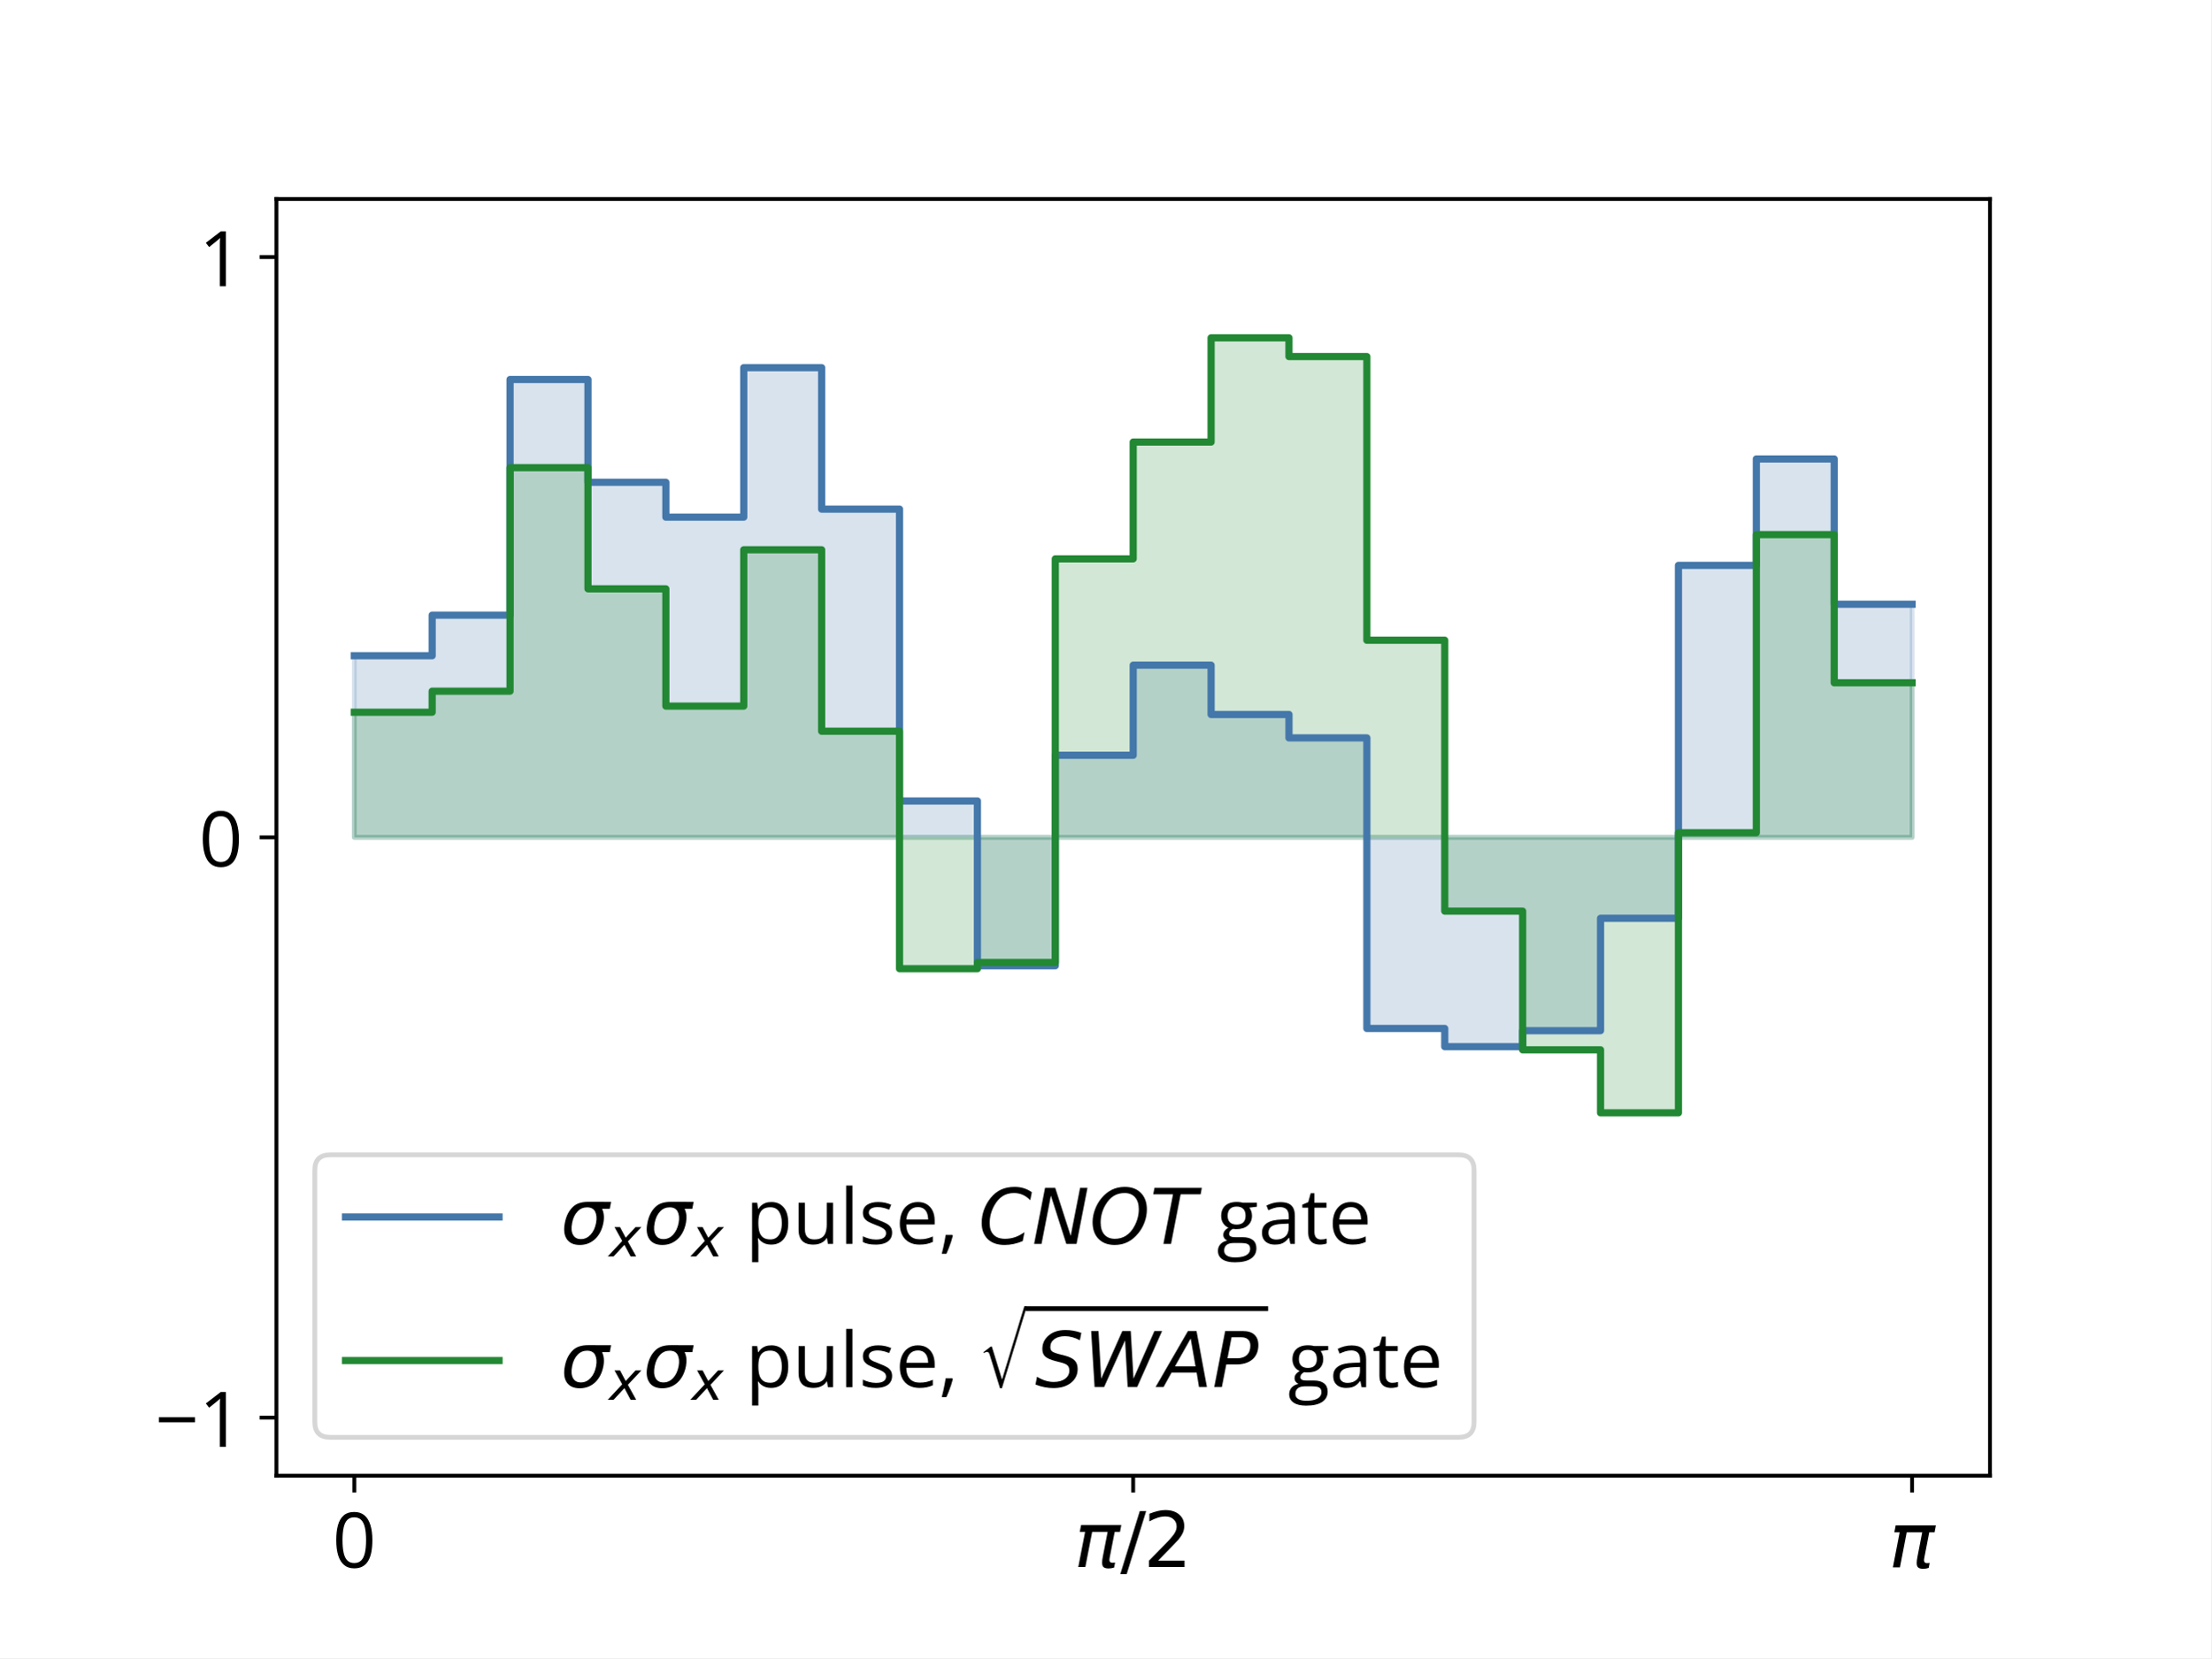
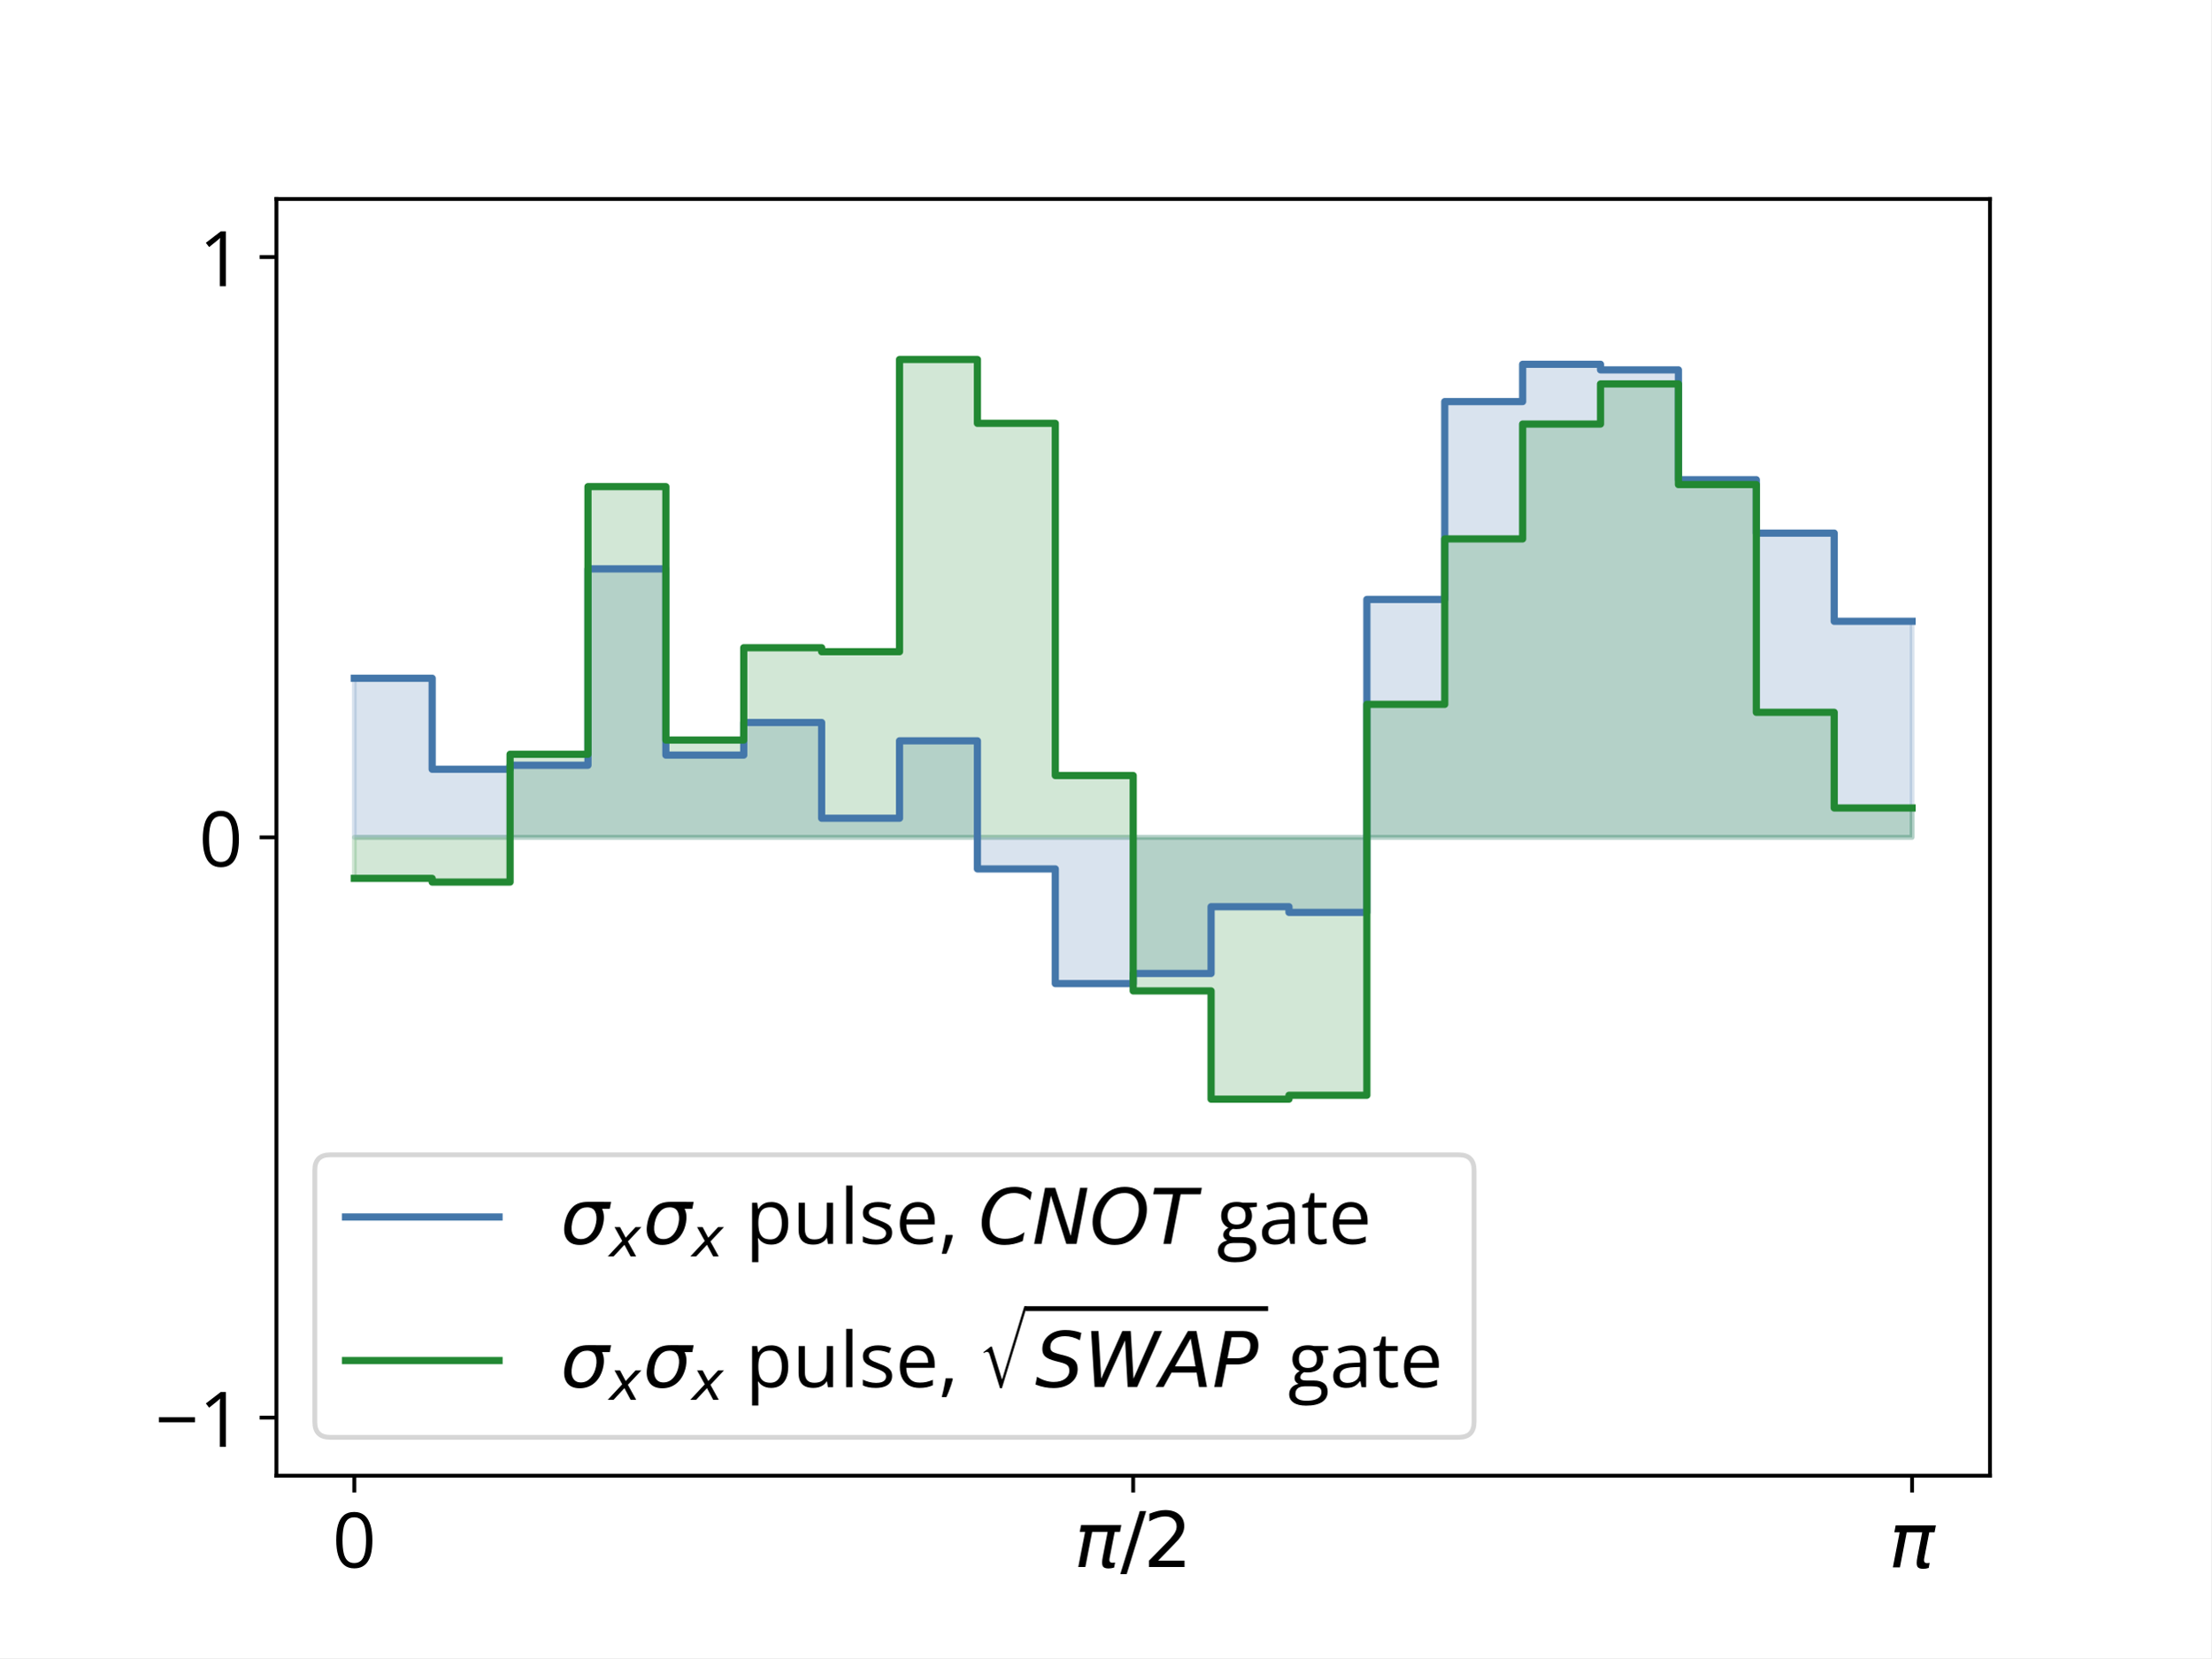
<svg xmlns="http://www.w3.org/2000/svg" xmlns:xlink="http://www.w3.org/1999/xlink" width="460.8pt" height="345.6pt" viewBox="0 0 460.8 345.6" version="1.1">
  <defs>
    <style type="text/css">*{stroke-linejoin: round; stroke-linecap: butt}</style>
  </defs>
  <g id="figure_1">
    <g id="patch_1">
      <path d="M 0 345.6  L 460.8 345.6  L 460.8 0  L 0 0  z " style="fill: #ffffff" />
    </g>
    <g id="axes_1">
      <g id="patch_2">
        <path d="M 57.6 307.584  L 414.72 307.584  L 414.72 41.472  L 57.6 41.472  z " style="fill: #ffffff" />
      </g>
      <g id="PolyCollection_1">
        <defs>
-           <path id="m963f40e6b1" d="M 73.833 -171.072  L 73.833 -208.916  L 73.833 -208.916  L 90.065 -208.916  L 90.065 -217.385  L 106.298 -217.385  L 106.298 -266.507  L 122.531 -266.507  L 122.531 -245.081  L 138.764 -245.081  L 138.764 -237.808  L 154.996 -237.808  L 154.996 -268.973  L 171.229 -268.973  L 171.229 -239.483  L 187.462 -239.483  L 187.462 -178.647  L 203.695 -178.647  L 203.695 -144.316  L 219.927 -144.316  L 219.927 -188.177  L 236.16 -188.177  L 236.16 -206.963  L 252.393 -206.963  L 252.393 -196.683  L 268.625 -196.683  L 268.625 -191.799  L 284.858 -191.799  L 284.858 -131.233  L 301.091 -131.233  L 301.091 -127.436  L 317.324 -127.436  L 317.324 -130.774  L 333.556 -130.774  L 333.556 -154.209  L 349.789 -154.209  L 349.789 -227.76  L 366.022 -227.76  L 366.022 -249.943  L 382.255 -249.943  L 382.255 -219.665  L 398.487 -219.665  L 398.487 -171.072  L 398.487 -171.072  L 382.255 -171.072  L 382.255 -171.072  L 366.022 -171.072  L 366.022 -171.072  L 349.789 -171.072  L 349.789 -171.072  L 333.556 -171.072  L 333.556 -171.072  L 317.324 -171.072  L 317.324 -171.072  L 301.091 -171.072  L 301.091 -171.072  L 284.858 -171.072  L 284.858 -171.072  L 268.625 -171.072  L 268.625 -171.072  L 252.393 -171.072  L 252.393 -171.072  L 236.16 -171.072  L 236.16 -171.072  L 219.927 -171.072  L 219.927 -171.072  L 203.695 -171.072  L 203.695 -171.072  L 187.462 -171.072  L 187.462 -171.072  L 171.229 -171.072  L 171.229 -171.072  L 154.996 -171.072  L 154.996 -171.072  L 138.764 -171.072  L 138.764 -171.072  L 122.531 -171.072  L 122.531 -171.072  L 106.298 -171.072  L 106.298 -171.072  L 90.065 -171.072  L 90.065 -171.072  L 73.833 -171.072  L 73.833 -171.072  z " style="stroke: #4477aa; stroke-opacity: 0.2" />
+           <path id="meaa6ce40d4" d="M 73.833 -171.072  L 73.833 -204.23  L 73.833 -204.23  L 90.065 -204.23  L 90.065 -185.261  L 106.298 -185.261  L 106.298 -186.096  L 122.531 -186.096  L 122.531 -227.027  L 138.764 -227.027  L 138.764 -188.216  L 154.996 -188.216  L 154.996 -195.01  L 171.229 -195.01  L 171.229 -175.056  L 187.462 -175.056  L 187.462 -191.191  L 203.695 -191.191  L 203.695 -164.492  L 219.927 -164.492  L 219.927 -140.588  L 236.16 -140.588  L 236.16 -142.699  L 252.393 -142.699  L 252.393 -156.614  L 268.625 -156.614  L 268.625 -155.432  L 284.858 -155.432  L 284.858 -220.661  L 301.091 -220.661  L 301.091 -261.898  L 317.324 -261.898  L 317.324 -269.674  L 333.556 -269.674  L 333.556 -268.51  L 349.789 -268.51  L 349.789 -245.618  L 366.022 -245.618  L 366.022 -234.483  L 382.255 -234.483  L 382.255 -216.106  L 398.487 -216.106  L 398.487 -171.072  L 398.487 -171.072  L 382.255 -171.072  L 382.255 -171.072  L 366.022 -171.072  L 366.022 -171.072  L 349.789 -171.072  L 349.789 -171.072  L 333.556 -171.072  L 333.556 -171.072  L 317.324 -171.072  L 317.324 -171.072  L 301.091 -171.072  L 301.091 -171.072  L 284.858 -171.072  L 284.858 -171.072  L 268.625 -171.072  L 268.625 -171.072  L 252.393 -171.072  L 252.393 -171.072  L 236.16 -171.072  L 236.16 -171.072  L 219.927 -171.072  L 219.927 -171.072  L 203.695 -171.072  L 203.695 -171.072  L 187.462 -171.072  L 187.462 -171.072  L 171.229 -171.072  L 171.229 -171.072  L 154.996 -171.072  L 154.996 -171.072  L 138.764 -171.072  L 138.764 -171.072  L 122.531 -171.072  L 122.531 -171.072  L 106.298 -171.072  L 106.298 -171.072  L 90.065 -171.072  L 90.065 -171.072  L 73.833 -171.072  L 73.833 -171.072  z " style="stroke: #4477aa; stroke-opacity: 0.2" />
        </defs>
-         <g clip-path="url(#p2edd2dc8be)">
-           <use xlink:href="#m963f40e6b1" x="0" y="345.6" style="fill: #4477aa; fill-opacity: 0.2; stroke: #4477aa; stroke-opacity: 0.2" />
+         <g clip-path="url(#p37e1edb138)">
+           <use xlink:href="#meaa6ce40d4" x="0" y="345.6" style="fill: #4477aa; fill-opacity: 0.2; stroke: #4477aa; stroke-opacity: 0.2" />
        </g>
      </g>
      <g id="PolyCollection_2">
        <defs>
-           <path id="me4d5ed8acc" d="M 73.833 -171.072  L 73.833 -197.154  L 73.833 -197.154  L 90.065 -197.154  L 90.065 -201.538  L 106.298 -201.538  L 106.298 -248.127  L 122.531 -248.127  L 122.531 -222.874  L 138.764 -222.874  L 138.764 -198.431  L 154.996 -198.431  L 154.996 -231.014  L 171.229 -231.014  L 171.229 -193.189  L 187.462 -193.189  L 187.462 -143.686  L 203.695 -143.686  L 203.695 -144.987  L 219.927 -144.987  L 219.927 -229.125  L 236.16 -229.125  L 236.16 -253.464  L 252.393 -253.464  L 252.393 -275.188  L 268.625 -275.188  L 268.625 -271.281  L 284.858 -271.281  L 284.858 -212.151  L 301.091 -212.151  L 301.091 -155.697  L 317.324 -155.697  L 317.324 -126.789  L 333.556 -126.789  L 333.556 -113.649  L 349.789 -113.649  L 349.789 -172.034  L 366.022 -172.034  L 366.022 -234.167  L 382.255 -234.167  L 382.255 -203.291  L 398.487 -203.291  L 398.487 -171.072  L 398.487 -171.072  L 382.255 -171.072  L 382.255 -171.072  L 366.022 -171.072  L 366.022 -171.072  L 349.789 -171.072  L 349.789 -171.072  L 333.556 -171.072  L 333.556 -171.072  L 317.324 -171.072  L 317.324 -171.072  L 301.091 -171.072  L 301.091 -171.072  L 284.858 -171.072  L 284.858 -171.072  L 268.625 -171.072  L 268.625 -171.072  L 252.393 -171.072  L 252.393 -171.072  L 236.16 -171.072  L 236.16 -171.072  L 219.927 -171.072  L 219.927 -171.072  L 203.695 -171.072  L 203.695 -171.072  L 187.462 -171.072  L 187.462 -171.072  L 171.229 -171.072  L 171.229 -171.072  L 154.996 -171.072  L 154.996 -171.072  L 138.764 -171.072  L 138.764 -171.072  L 122.531 -171.072  L 122.531 -171.072  L 106.298 -171.072  L 106.298 -171.072  L 90.065 -171.072  L 90.065 -171.072  L 73.833 -171.072  L 73.833 -171.072  z " style="stroke: #228833; stroke-opacity: 0.2" />
+           <path id="m237acbdb70" d="M 73.833 -171.072  L 73.833 -162.516  L 73.833 -162.516  L 90.065 -162.516  L 90.065 -161.75  L 106.298 -161.75  L 106.298 -188.386  L 122.531 -188.386  L 122.531 -244.172  L 138.764 -244.172  L 138.764 -191.353  L 154.996 -191.353  L 154.996 -210.597  L 171.229 -210.597  L 171.229 -209.765  L 187.462 -209.765  L 187.462 -270.676  L 203.695 -270.676  L 203.695 -257.367  L 219.927 -257.367  L 219.927 -183.957  L 236.16 -183.957  L 236.16 -139.061  L 252.393 -139.061  L 252.393 -116.501  L 268.625 -116.501  L 268.625 -117.313  L 284.858 -117.313  L 284.858 -198.794  L 301.091 -198.794  L 301.091 -233.274  L 317.324 -233.274  L 317.324 -257.218  L 333.556 -257.218  L 333.556 -265.58  L 349.789 -265.58  L 349.789 -244.6  L 366.022 -244.6  L 366.022 -197.131  L 382.255 -197.131  L 382.255 -177.198  L 398.487 -177.198  L 398.487 -171.072  L 398.487 -171.072  L 382.255 -171.072  L 382.255 -171.072  L 366.022 -171.072  L 366.022 -171.072  L 349.789 -171.072  L 349.789 -171.072  L 333.556 -171.072  L 333.556 -171.072  L 317.324 -171.072  L 317.324 -171.072  L 301.091 -171.072  L 301.091 -171.072  L 284.858 -171.072  L 284.858 -171.072  L 268.625 -171.072  L 268.625 -171.072  L 252.393 -171.072  L 252.393 -171.072  L 236.16 -171.072  L 236.16 -171.072  L 219.927 -171.072  L 219.927 -171.072  L 203.695 -171.072  L 203.695 -171.072  L 187.462 -171.072  L 187.462 -171.072  L 171.229 -171.072  L 171.229 -171.072  L 154.996 -171.072  L 154.996 -171.072  L 138.764 -171.072  L 138.764 -171.072  L 122.531 -171.072  L 122.531 -171.072  L 106.298 -171.072  L 106.298 -171.072  L 90.065 -171.072  L 90.065 -171.072  L 73.833 -171.072  L 73.833 -171.072  z " style="stroke: #228833; stroke-opacity: 0.2" />
        </defs>
-         <g clip-path="url(#p2edd2dc8be)">
-           <use xlink:href="#me4d5ed8acc" x="0" y="345.6" style="fill: #228833; fill-opacity: 0.2; stroke: #228833; stroke-opacity: 0.2" />
+         <g clip-path="url(#p37e1edb138)">
+           <use xlink:href="#m237acbdb70" x="0" y="345.6" style="fill: #228833; fill-opacity: 0.2; stroke: #228833; stroke-opacity: 0.2" />
        </g>
      </g>
      <g id="matplotlib.axis_1">
        <g id="xtick_1">
          <g id="line2d_1">
            <defs>
-               <path id="mfc31f5eace" d="M 0 0  L 0 3.5  " style="stroke: #000000; stroke-width: 0.8" />
-             </defs>
-             <g>
-               <use xlink:href="#mfc31f5eace" x="73.833" y="307.584" style="stroke: #000000; stroke-width: 0.8" />
+               <path id="m462cc421ed" d="M 0 0  L 0 3.5  " style="stroke: #000000; stroke-width: 0.8" />
+             </defs>
+             <g>
+               <use xlink:href="#m462cc421ed" x="73.833" y="307.584" style="stroke: #000000; stroke-width: 0.8" />
            </g>
          </g>
          <g id="text_1">
            <g transform="translate(69.25898 326.7415) scale(0.16 -0.16)">
              <defs>
                <path id="OpenSans-Regular-30" d="M 3334 2291  Q 3334 1734 3250 1296  Q 3166 859 2984 556  Q 2803 253 2515 95  Q 2228 -63 1825 -63  Q 1316 -63 983 215  Q 650 494 486 1020  Q 322 1547 322 2291  Q 322 3022 470 3548  Q 619 4075 950 4358  Q 1281 4641 1825 4641  Q 2341 4641 2675 4361  Q 3009 4081 3171 3554  Q 3334 3028 3334 2291  z M 844 2291  Q 844 1653 941 1228  Q 1038 803 1255 592  Q 1472 381 1825 381  Q 2178 381 2395 590  Q 2613 800 2711 1225  Q 2809 1650 2809 2291  Q 2809 2919 2712 3342  Q 2616 3766 2400 3980  Q 2184 4194 1825 4194  Q 1466 4194 1250 3980  Q 1034 3766 939 3342  Q 844 2919 844 2291  z " transform="scale(0.015625)" />
              </defs>
              <use xlink:href="#OpenSans-Regular-30" />
            </g>
          </g>
        </g>
        <g id="xtick_2">
          <g id="line2d_2">
            <g>
-               <use xlink:href="#mfc31f5eace" x="236.16" y="307.584" style="stroke: #000000; stroke-width: 0.8" />
+               <use xlink:href="#m462cc421ed" x="236.16" y="307.584" style="stroke: #000000; stroke-width: 0.8" />
            </g>
          </g>
          <g id="text_2">
            <g transform="translate(223.84 326.7415) scale(0.16 -0.16)">
              <defs>
                <path id="DejaVuSans-Oblique-3c0" d="M 584 3500  L 3938 3500  L 3825 2925  L 3384 2925  L 2966 775  Q 2922 550 2981 450  Q 3038 353 3209 353  Q 3256 353 3325 363  Q 3397 369 3419 372  L 3338 -44  Q 3222 -84 3103 -103  Q 2981 -122 2866 -122  Q 2491 -122 2388 81  Q 2284 288 2391 838  L 2797 2925  L 1506 2925  L 938 0  L 350 0  L 919 2925  L 472 2925  L 584 3500  z " transform="scale(0.015625)" />
                <path id="DejaVuSans-2f" d="M 1625 4666  L 2156 4666  L 531 -594  L 0 -594  L 1625 4666  z " transform="scale(0.015625)" />
                <path id="DejaVuSans-32" d="M 1228 531  L 3431 531  L 3431 0  L 469 0  L 469 531  Q 828 903 1448 1529  Q 2069 2156 2228 2338  Q 2531 2678 2651 2914  Q 2772 3150 2772 3378  Q 2772 3750 2511 3984  Q 2250 4219 1831 4219  Q 1534 4219 1204 4116  Q 875 4013 500 3803  L 500 4441  Q 881 4594 1212 4672  Q 1544 4750 1819 4750  Q 2544 4750 2975 4387  Q 3406 4025 3406 3419  Q 3406 3131 3298 2873  Q 3191 2616 2906 2266  Q 2828 2175 2409 1742  Q 1991 1309 1228 531  z " transform="scale(0.015625)" />
              </defs>
              <use xlink:href="#DejaVuSans-Oblique-3c0" transform="translate(0 0.78125)" />
              <use xlink:href="#DejaVuSans-2f" transform="translate(60.20508 0.78125)" />
              <use xlink:href="#DejaVuSans-32" transform="translate(90.27148 0.78125)" />
            </g>
          </g>
        </g>
        <g id="xtick_3">
          <g id="line2d_3">
            <g>
-               <use xlink:href="#mfc31f5eace" x="398.487" y="307.584" style="stroke: #000000; stroke-width: 0.8" />
+               <use xlink:href="#m462cc421ed" x="398.487" y="307.584" style="stroke: #000000; stroke-width: 0.8" />
            </g>
          </g>
          <g id="text_3">
            <g transform="translate(393.6073 326.7415) scale(0.16 -0.16)">
              <use xlink:href="#DejaVuSans-Oblique-3c0" transform="translate(0 0.3125)" />
            </g>
          </g>
        </g>
      </g>
      <g id="matplotlib.axis_2">
        <g id="ytick_1">
          <g id="line2d_4">
            <defs>
-               <path id="m325df29a68" d="M 0 0  L -3.5 0  " style="stroke: #000000; stroke-width: 0.8" />
-             </defs>
-             <g>
-               <use xlink:href="#m325df29a68" x="57.6" y="295.488" style="stroke: #000000; stroke-width: 0.8" />
+               <path id="m44d7d6a2b9" d="M 0 0  L -3.5 0  " style="stroke: #000000; stroke-width: 0.8" />
+             </defs>
+             <g>
+               <use xlink:href="#m44d7d6a2b9" x="57.6" y="295.488" style="stroke: #000000; stroke-width: 0.8" />
            </g>
          </g>
          <g id="text_4">
            <g transform="translate(32.305 301.5668) scale(0.16 -0.16)">
              <defs>
                <path id="OpenSans-Regular-2212" d="M 322 2044  L 322 2469  L 3331 2469  L 3331 2044  L 322 2044  z " transform="scale(0.015625)" />
                <path id="OpenSans-Regular-31" d="M 2247 0  L 1741 0  L 1741 3238  Q 1741 3422 1742 3555  Q 1744 3688 1748 3798  Q 1753 3909 1763 4025  Q 1666 3925 1581 3854  Q 1497 3784 1372 3681  L 850 3263  L 578 3616  L 1816 4569  L 2247 4569  L 2247 0  z " transform="scale(0.015625)" />
              </defs>
              <use xlink:href="#OpenSans-Regular-2212" />
              <use xlink:href="#OpenSans-Regular-31" x="57.178" />
            </g>
          </g>
        </g>
        <g id="ytick_2">
          <g id="line2d_5">
            <g>
-               <use xlink:href="#m325df29a68" x="57.6" y="174.528" style="stroke: #000000; stroke-width: 0.8" />
+               <use xlink:href="#m44d7d6a2b9" x="57.6" y="174.528" style="stroke: #000000; stroke-width: 0.8" />
            </g>
          </g>
          <g id="text_5">
            <g transform="translate(41.4525 180.6068) scale(0.16 -0.16)">
              <use xlink:href="#OpenSans-Regular-30" />
            </g>
          </g>
        </g>
        <g id="ytick_3">
          <g id="line2d_6">
            <g>
-               <use xlink:href="#m325df29a68" x="57.6" y="53.568" style="stroke: #000000; stroke-width: 0.8" />
+               <use xlink:href="#m44d7d6a2b9" x="57.6" y="53.568" style="stroke: #000000; stroke-width: 0.8" />
            </g>
          </g>
          <g id="text_6">
            <g transform="translate(41.4525 59.64675) scale(0.16 -0.16)">
              <use xlink:href="#OpenSans-Regular-31" />
            </g>
          </g>
        </g>
      </g>
      <g id="line2d_7">
-         <path d="M 73.833 136.684  L 73.833 136.684  L 90.065 136.684  L 90.065 128.215  L 106.298 128.215  L 106.298 79.093  L 122.531 79.093  L 122.531 100.519  L 138.764 100.519  L 138.764 107.792  L 154.996 107.792  L 154.996 76.627  L 171.229 76.627  L 171.229 106.117  L 187.462 106.117  L 187.462 166.953  L 203.695 166.953  L 203.695 201.284  L 219.927 201.284  L 219.927 157.423  L 236.16 157.423  L 236.16 138.637  L 252.393 138.637  L 252.393 148.917  L 268.625 148.917  L 268.625 153.801  L 284.858 153.801  L 284.858 214.367  L 301.091 214.367  L 301.091 218.164  L 317.324 218.164  L 317.324 214.826  L 333.556 214.826  L 333.556 191.391  L 349.789 191.391  L 349.789 117.84  L 366.022 117.84  L 366.022 95.657  L 382.255 95.657  L 382.255 125.935  L 398.487 125.935  " clip-path="url(#p2edd2dc8be)" style="fill: none; stroke: #4477aa; stroke-width: 1.5; stroke-linecap: square" />
+         <path d="M 73.833 141.37  L 73.833 141.37  L 90.065 141.37  L 90.065 160.339  L 106.298 160.339  L 106.298 159.504  L 122.531 159.504  L 122.531 118.573  L 138.764 118.573  L 138.764 157.384  L 154.996 157.384  L 154.996 150.59  L 171.229 150.59  L 171.229 170.544  L 187.462 170.544  L 187.462 154.409  L 203.695 154.409  L 203.695 181.108  L 219.927 181.108  L 219.927 205.012  L 236.16 205.012  L 236.16 202.901  L 252.393 202.901  L 252.393 188.986  L 268.625 188.986  L 268.625 190.168  L 284.858 190.168  L 284.858 124.939  L 301.091 124.939  L 301.091 83.702  L 317.324 83.702  L 317.324 75.926  L 333.556 75.926  L 333.556 77.09  L 349.789 77.09  L 349.789 99.982  L 366.022 99.982  L 366.022 111.117  L 382.255 111.117  L 382.255 129.494  L 398.487 129.494  " clip-path="url(#p37e1edb138)" style="fill: none; stroke: #4477aa; stroke-width: 1.5; stroke-linecap: square" />
      </g>
      <g id="line2d_8">
-         <path d="M 73.833 148.446  L 73.833 148.446  L 90.065 148.446  L 90.065 144.062  L 106.298 144.062  L 106.298 97.473  L 122.531 97.473  L 122.531 122.726  L 138.764 122.726  L 138.764 147.169  L 154.996 147.169  L 154.996 114.586  L 171.229 114.586  L 171.229 152.411  L 187.462 152.411  L 187.462 201.914  L 203.695 201.914  L 203.695 200.613  L 219.927 200.613  L 219.927 116.475  L 236.16 116.475  L 236.16 92.136  L 252.393 92.136  L 252.393 70.412  L 268.625 70.412  L 268.625 74.319  L 284.858 74.319  L 284.858 133.449  L 301.091 133.449  L 301.091 189.903  L 317.324 189.903  L 317.324 218.811  L 333.556 218.811  L 333.556 231.951  L 349.789 231.951  L 349.789 173.566  L 366.022 173.566  L 366.022 111.433  L 382.255 111.433  L 382.255 142.309  L 398.487 142.309  " clip-path="url(#p2edd2dc8be)" style="fill: none; stroke: #228833; stroke-width: 1.5; stroke-linecap: square" />
+         <path d="M 73.833 183.084  L 73.833 183.084  L 90.065 183.084  L 90.065 183.85  L 106.298 183.85  L 106.298 157.214  L 122.531 157.214  L 122.531 101.428  L 138.764 101.428  L 138.764 154.247  L 154.996 154.247  L 154.996 135.003  L 171.229 135.003  L 171.229 135.835  L 187.462 135.835  L 187.462 74.924  L 203.695 74.924  L 203.695 88.233  L 219.927 88.233  L 219.927 161.643  L 236.16 161.643  L 236.16 206.539  L 252.393 206.539  L 252.393 229.099  L 268.625 229.099  L 268.625 228.287  L 284.858 228.287  L 284.858 146.806  L 301.091 146.806  L 301.091 112.326  L 317.324 112.326  L 317.324 88.382  L 333.556 88.382  L 333.556 80.02  L 349.789 80.02  L 349.789 101  L 366.022 101  L 366.022 148.469  L 382.255 148.469  L 382.255 168.402  L 398.487 168.402  " clip-path="url(#p37e1edb138)" style="fill: none; stroke: #228833; stroke-width: 1.5; stroke-linecap: square" />
      </g>
      <g id="patch_3">
        <path d="M 57.6 307.584  L 57.6 41.472  " style="fill: none; stroke: #000000; stroke-width: 0.8; stroke-linejoin: miter; stroke-linecap: square" />
      </g>
      <g id="patch_4">
        <path d="M 414.72 307.584  L 414.72 41.472  " style="fill: none; stroke: #000000; stroke-width: 0.8; stroke-linejoin: miter; stroke-linecap: square" />
      </g>
      <g id="patch_5">
        <path d="M 57.6 307.584  L 414.72 307.584  " style="fill: none; stroke: #000000; stroke-width: 0.8; stroke-linejoin: miter; stroke-linecap: square" />
      </g>
      <g id="patch_6">
        <path d="M 57.6 41.472  L 414.72 41.472  " style="fill: none; stroke: #000000; stroke-width: 0.8; stroke-linejoin: miter; stroke-linecap: square" />
      </g>
      <g id="legend_1">
        <g id="patch_7">
          <path d="M 68.8 299.584  L 304 299.584  Q 307.2 299.584 307.2 296.384  L 307.2 243.904  Q 307.2 240.704 304 240.704  L 68.8 240.704  Q 65.6 240.704 65.6 243.904  L 65.6 296.384  Q 65.6 299.584 68.8 299.584  z " style="fill: #ffffff; opacity: 0.8; stroke: #cccccc; stroke-linejoin: miter" />
        </g>
        <g id="line2d_9">
          <path d="M 72 253.664  L 72 253.664  L 88 253.664  L 88 253.664  L 104 253.664  " style="fill: none; stroke: #4477aa; stroke-width: 1.5; stroke-linecap: square" />
        </g>
        <g id="text_7">
          <g transform="translate(116.8 259.264) scale(0.16 -0.16)">
            <defs>
              <path id="DejaVuSans-Oblique-3c3" d="M 2219 3044  Q 1744 3044 1422 2700  Q 1081 2341 969 1747  Q 844 1119 1044 756  Q 1241 397 1706 397  Q 2166 397 2503 759  Q 2844 1122 2966 1747  Q 3075 2319 2881 2700  Q 2700 3044 2219 3044  z M 2309 3503  L 4219 3500  L 4106 2925  L 3463 2925  Q 3706 2438 3575 1747  Q 3406 888 2884 400  Q 2359 -91 1609 -91  Q 856 -91 525 400  Q 194 888 363 1747  Q 528 2609 1050 3097  Q 1484 3503 2309 3503  z " transform="scale(0.015625)" />
              <path id="DejaVuSans-Oblique-78" d="M 3841 3500  L 2234 1784  L 3219 0  L 2559 0  L 1819 1388  L 531 0  L -166 0  L 1556 1844  L 641 3500  L 1300 3500  L 1972 2234  L 3144 3500  L 3841 3500  z " transform="scale(0.015625)" />
              <path id="OpenSans-Regular-20" transform="scale(0.015625)" />
              <path id="OpenSans-Regular-70" d="M 2156 3488  Q 2797 3488 3178 3047  Q 3559 2606 3559 1722  Q 3559 1138 3384 741  Q 3209 344 2892 140  Q 2575 -63 2144 -63  Q 1872 -63 1665 9  Q 1459 81 1312 203  Q 1166 325 1069 469  L 1031 469  Q 1041 347 1055 175  Q 1069 3 1069 -125  L 1069 -1531  L 547 -1531  L 547 3425  L 975 3425  L 1044 2919  L 1069 2919  Q 1169 3075 1312 3204  Q 1456 3334 1664 3411  Q 1872 3488 2156 3488  z M 2066 3050  Q 1709 3050 1492 2912  Q 1275 2775 1175 2501  Q 1075 2228 1069 1816  L 1069 1716  Q 1069 1281 1164 981  Q 1259 681 1479 525  Q 1700 369 2072 369  Q 2391 369 2603 541  Q 2816 713 2920 1020  Q 3025 1328 3025 1728  Q 3025 2334 2789 2692  Q 2553 3050 2066 3050  z " transform="scale(0.015625)" />
              <path id="OpenSans-Regular-75" d="M 3375 3425  L 3375 0  L 2950 0  L 2875 481  L 2847 481  Q 2741 303 2572 181  Q 2403 59 2192 -2  Q 1981 -63 1744 -63  Q 1338 -63 1063 68  Q 788 200 648 475  Q 509 750 509 1181  L 509 3425  L 1034 3425  L 1034 1219  Q 1034 791 1228 580  Q 1422 369 1819 369  Q 2200 369 2426 512  Q 2653 656 2753 936  Q 2853 1216 2853 1622  L 2853 3425  L 3375 3425  z " transform="scale(0.015625)" />
              <path id="OpenSans-Regular-6c" d="M 1069 0  L 547 0  L 547 4863  L 1069 4863  L 1069 0  z " transform="scale(0.015625)" />
              <path id="OpenSans-Regular-73" d="M 2763 938  Q 2763 609 2598 386  Q 2434 163 2129 50  Q 1825 -63 1403 -63  Q 1044 -63 781 -6  Q 519 50 322 153  L 322 631  Q 531 528 822 443  Q 1113 359 1416 359  Q 1859 359 2059 503  Q 2259 647 2259 894  Q 2259 1034 2179 1142  Q 2100 1250 1912 1351  Q 1725 1453 1394 1575  Q 1066 1700 827 1823  Q 588 1947 458 2125  Q 328 2303 328 2588  Q 328 3022 679 3255  Q 1031 3488 1603 3488  Q 1913 3488 2183 3427  Q 2453 3366 2688 3263  L 2513 2847  Q 2300 2938 2059 3000  Q 1819 3063 1569 3063  Q 1209 3063 1017 2944  Q 825 2825 825 2619  Q 825 2459 914 2356  Q 1003 2253 1200 2162  Q 1397 2072 1719 1950  Q 2041 1831 2275 1704  Q 2509 1578 2636 1398  Q 2763 1219 2763 938  z " transform="scale(0.015625)" />
              <path id="OpenSans-Regular-65" d="M 1866 3488  Q 2303 3488 2615 3294  Q 2928 3100 3093 2751  Q 3259 2403 3259 1938  L 3259 1616  L 894 1616  Q 903 1013 1193 697  Q 1484 381 2013 381  Q 2338 381 2588 440  Q 2838 500 3106 616  L 3106 159  Q 2847 44 2592 -9  Q 2338 -63 1991 -63  Q 1497 -63 1130 139  Q 763 341 559 731  Q 356 1122 356 1688  Q 356 2241 542 2645  Q 728 3050 1067 3269  Q 1406 3488 1866 3488  z M 1859 3063  Q 1444 3063 1197 2791  Q 950 2519 903 2031  L 2716 2031  Q 2713 2338 2620 2570  Q 2528 2803 2340 2933  Q 2153 3063 1859 3063  z " transform="scale(0.015625)" />
              <path id="OpenSans-Regular-2c" d="M 1141 744  L 1181 672  Q 1125 444 1039 184  Q 953 -75 851 -336  Q 750 -597 647 -825  L 259 -825  Q 325 -575 387 -298  Q 450 -22 501 248  Q 553 519 584 744  L 1141 744  z " transform="scale(0.015625)" />
              <path id="DejaVuSans-Oblique-43" d="M 4447 4306  L 4319 3641  Q 4019 3944 3683 4091  Q 3347 4238 2956 4238  Q 2422 4238 2017 3981  Q 1613 3725 1319 3200  Q 1131 2863 1032 2486  Q 934 2109 934 1728  Q 934 1091 1264 756  Q 1594 422 2222 422  Q 2656 422 3056 561  Q 3456 700 3834 978  L 3688 231  Q 3316 72 2936 -9  Q 2556 -91 2175 -91  Q 1278 -91 773 396  Q 269 884 269 1753  Q 269 2309 461 2846  Q 653 3384 1013 3828  Q 1394 4300 1883 4525  Q 2372 4750 3022 4750  Q 3422 4750 3780 4639  Q 4138 4528 4447 4306  z " transform="scale(0.015625)" />
              <path id="DejaVuSans-Oblique-4e" d="M 1081 4666  L 1931 4666  L 3219 666  L 4000 4666  L 4616 4666  L 3706 0  L 2853 0  L 1569 4025  L 788 0  L 172 0  L 1081 4666  z " transform="scale(0.015625)" />
              <path id="DejaVuSans-Oblique-4f" d="M 2919 4238  Q 2400 4238 2003 3986  Q 1606 3734 1313 3219  Q 1125 2891 1026 2522  Q 928 2153 928 1778  Q 928 1128 1239 775  Q 1550 422 2119 422  Q 2631 422 3032 676  Q 3434 931 3719 1434  Q 3909 1772 4009 2142  Q 4109 2513 4109 2881  Q 4109 3528 3796 3883  Q 3484 4238 2919 4238  z M 2100 -91  Q 1241 -91 748 418  Q 256 928 256 1813  Q 256 2319 448 2847  Q 641 3375 978 3788  Q 1375 4272 1862 4511  Q 2350 4750 2938 4750  Q 3794 4750 4287 4245  Q 4781 3741 4781 2869  Q 4781 2331 4593 1812  Q 4406 1294 4056 872  Q 3656 384 3173 146  Q 2691 -91 2100 -91  z " transform="scale(0.015625)" />
              <path id="DejaVuSans-Oblique-54" d="M 378 4666  L 4325 4666  L 4225 4134  L 2559 4134  L 1759 0  L 1125 0  L 1925 4134  L 275 4134  L 378 4666  z " transform="scale(0.015625)" />
              <path id="OpenSans-Regular-67" d="M 1503 -1538  Q 828 -1538 462 -1286  Q 97 -1034 97 -581  Q 97 -259 301 -31  Q 506 197 869 272  Q 734 334 639 459  Q 544 584 544 747  Q 544 934 648 1076  Q 753 1219 969 1350  Q 700 1459 533 1720  Q 366 1981 366 2328  Q 366 2697 519 2958  Q 672 3219 962 3356  Q 1253 3494 1666 3494  Q 1756 3494 1848 3486  Q 1941 3478 2025 3464  Q 2109 3450 2172 3431  L 3347 3431  L 3347 3097  L 2716 3019  Q 2809 2897 2871 2725  Q 2934 2553 2934 2344  Q 2934 1831 2587 1529  Q 2241 1228 1634 1228  Q 1491 1228 1341 1253  Q 1188 1169 1108 1066  Q 1028 963 1028 828  Q 1028 728 1089 668  Q 1150 609 1265 582  Q 1381 556 1544 556  L 2147 556  Q 2706 556 3004 322  Q 3303 88 3303 -363  Q 3303 -931 2840 -1234  Q 2378 -1538 1503 -1538  z M 1519 -1131  Q 1944 -1131 2223 -1045  Q 2503 -959 2642 -798  Q 2781 -638 2781 -416  Q 2781 -209 2687 -104  Q 2594 0 2412 36  Q 2231 72 1969 72  L 1375 72  Q 1144 72 972 0  Q 800 -72 708 -212  Q 616 -353 616 -563  Q 616 -841 850 -986  Q 1084 -1131 1519 -1131  z M 1653 1606  Q 2025 1606 2212 1793  Q 2400 1981 2400 2341  Q 2400 2725 2209 2917  Q 2019 3109 1647 3109  Q 1291 3109 1098 2911  Q 906 2713 906 2331  Q 906 1981 1100 1793  Q 1294 1606 1653 1606  z " transform="scale(0.015625)" />
              <path id="OpenSans-Regular-61" d="M 1828 3481  Q 2441 3481 2737 3206  Q 3034 2931 3034 2328  L 3034 0  L 2656 0  L 2556 506  L 2531 506  Q 2388 319 2231 192  Q 2075 66 1870 1  Q 1666 -63 1369 -63  Q 1056 -63 814 46  Q 572 156 433 378  Q 294 600 294 941  Q 294 1453 700 1728  Q 1106 2003 1938 2028  L 2528 2053  L 2528 2263  Q 2528 2706 2337 2884  Q 2147 3063 1800 3063  Q 1531 3063 1287 2984  Q 1044 2906 825 2800  L 666 3194  Q 897 3313 1197 3397  Q 1497 3481 1828 3481  z M 2522 1688  L 2000 1666  Q 1359 1641 1096 1456  Q 834 1272 834 934  Q 834 641 1012 500  Q 1191 359 1484 359  Q 1941 359 2231 612  Q 2522 866 2522 1372  L 2522 1688  z " transform="scale(0.015625)" />
              <path id="OpenSans-Regular-74" d="M 1653 363  Q 1781 363 1915 384  Q 2050 406 2134 438  L 2134 34  Q 2044 -6 1883 -34  Q 1722 -63 1569 -63  Q 1297 -63 1075 32  Q 853 128 720 356  Q 588 584 588 988  L 588 3019  L 100 3019  L 100 3272  L 591 3475  L 797 4219  L 1109 4219  L 1109 3425  L 2113 3425  L 2113 3019  L 1109 3019  L 1109 1003  Q 1109 681 1257 522  Q 1406 363 1653 363  z " transform="scale(0.015625)" />
            </defs>
            <use xlink:href="#DejaVuSans-Oblique-3c3" transform="translate(0 0.015625)" />
            <use xlink:href="#DejaVuSans-Oblique-78" transform="translate(63.37891 -16.39062) scale(0.7)" />
            <use xlink:href="#DejaVuSans-Oblique-3c3" transform="translate(107.5391 0.015625)" />
            <use xlink:href="#DejaVuSans-Oblique-78" transform="translate(170.918 -16.39062) scale(0.7)" />
            <use xlink:href="#OpenSans-Regular-20" transform="translate(215.0781 0.015625)" />
            <use xlink:href="#OpenSans-Regular-70" transform="translate(241.0547 0.015625)" />
            <use xlink:href="#OpenSans-Regular-75" transform="translate(302.2363 0.015625)" />
            <use xlink:href="#OpenSans-Regular-6c" transform="translate(363.5645 0.015625)" />
            <use xlink:href="#OpenSans-Regular-73" transform="translate(388.8086 0.015625)" />
            <use xlink:href="#OpenSans-Regular-65" transform="translate(436.4648 0.015625)" />
            <use xlink:href="#OpenSans-Regular-2c" transform="translate(492.6172 0.015625)" />
            <use xlink:href="#OpenSans-Regular-20" transform="translate(518.4961 0.015625)" />
            <use xlink:href="#DejaVuSans-Oblique-43" transform="translate(544.4727 0.015625)" />
            <use xlink:href="#DejaVuSans-Oblique-4e" transform="translate(614.2969 0.015625)" />
            <use xlink:href="#DejaVuSans-Oblique-4f" transform="translate(689.1016 0.015625)" />
            <use xlink:href="#DejaVuSans-Oblique-54" transform="translate(767.8125 0.015625)" />
            <use xlink:href="#OpenSans-Regular-20" transform="translate(828.8965 0.015625)" />
            <use xlink:href="#OpenSans-Regular-67" transform="translate(854.873 0.015625)" />
            <use xlink:href="#OpenSans-Regular-61" transform="translate(909.1699 0.015625)" />
            <use xlink:href="#OpenSans-Regular-74" transform="translate(964.7363 0.015625)" />
            <use xlink:href="#OpenSans-Regular-65" transform="translate(1000.381 0.015625)" />
          </g>
        </g>
        <g id="line2d_10">
          <path d="M 72 283.584  L 72 283.584  L 88 283.584  L 88 283.584  L 104 283.584  " style="fill: none; stroke: #228833; stroke-width: 1.5; stroke-linecap: square" />
        </g>
        <g id="text_8">
          <g transform="translate(116.8 289.184) scale(0.16 -0.16)">
            <defs>
              <path id="STIXSizeOneSym-Regular-221a" d="M 6970 9933  L 3373 -1888  L 3104 -1888  L 1626 2918  Q 1555 3149 1465 3251  Q 1376 3354 1229 3354  Q 1011 3354 794 3181  L 717 3309  L 1766 4115  L 1926 4115  L 3379 -602  L 3405 -602  L 6605 9933  L 6970 9933  z " transform="scale(0.015625)" />
              <path id="DejaVuSans-Oblique-53" d="M 3859 4513  L 3738 3897  Q 3422 4066 3111 4152  Q 2800 4238 2509 4238  Q 1944 4238 1609 3991  Q 1275 3744 1275 3334  Q 1275 3109 1398 2989  Q 1522 2869 2034 2731  L 2413 2638  Q 3053 2472 3303 2217  Q 3553 1963 3553 1503  Q 3553 797 2998 353  Q 2444 -91 1538 -91  Q 1166 -91 791 -17  Q 416 56 38 206  L 166 856  Q 513 641 861 531  Q 1209 422 1556 422  Q 2147 422 2503 684  Q 2859 947 2859 1369  Q 2859 1650 2717 1795  Q 2575 1941 2106 2059  L 1728 2156  Q 1081 2325 845 2545  Q 609 2766 609 3163  Q 609 3859 1145 4304  Q 1681 4750 2541 4750  Q 2875 4750 3203 4690  Q 3531 4631 3859 4513  z " transform="scale(0.015625)" />
              <path id="DejaVuSans-Oblique-57" d="M 616 4666  L 1228 4666  L 1453 697  L 3213 4666  L 3916 4666  L 4147 697  L 5888 4666  L 6528 4666  L 4453 0  L 3659 0  L 3444 3891  L 1697 0  L 903 0  L 616 4666  z " transform="scale(0.015625)" />
              <path id="DejaVuSans-Oblique-41" d="M 2356 4666  L 3072 4666  L 3938 0  L 3278 0  L 3084 1197  L 984 1197  L 325 0  L -341 0  L 2356 4666  z M 2584 4044  L 1275 1722  L 2988 1722  L 2584 4044  z " transform="scale(0.015625)" />
              <path id="DejaVuSans-Oblique-50" d="M 1081 4666  L 2541 4666  Q 3178 4666 3512 4369  Q 3847 4072 3847 3500  Q 3847 2731 3353 2303  Q 2859 1875 1966 1875  L 1172 1875  L 806 0  L 172 0  L 1081 4666  z M 1613 4147  L 1275 2394  L 2069 2394  Q 2606 2394 2893 2669  Q 3181 2944 3181 3456  Q 3181 3784 2986 3965  Q 2791 4147 2438 4147  L 1613 4147  z " transform="scale(0.015625)" />
            </defs>
            <use xlink:href="#DejaVuSans-Oblique-3c3" transform="translate(0 0.296875)" />
            <use xlink:href="#DejaVuSans-Oblique-78" transform="translate(63.37891 -16.10938) scale(0.7)" />
            <use xlink:href="#DejaVuSans-Oblique-3c3" transform="translate(107.5391 0.296875)" />
            <use xlink:href="#DejaVuSans-Oblique-78" transform="translate(170.918 -16.10938) scale(0.7)" />
            <use xlink:href="#OpenSans-Regular-20" transform="translate(215.0781 0.296875)" />
            <use xlink:href="#OpenSans-Regular-70" transform="translate(241.0547 0.296875)" />
            <use xlink:href="#OpenSans-Regular-75" transform="translate(302.2363 0.296875)" />
            <use xlink:href="#OpenSans-Regular-6c" transform="translate(363.5645 0.296875)" />
            <use xlink:href="#OpenSans-Regular-73" transform="translate(388.8086 0.296875)" />
            <use xlink:href="#OpenSans-Regular-65" transform="translate(436.4648 0.296875)" />
            <use xlink:href="#OpenSans-Regular-2c" transform="translate(492.6172 0.296875)" />
            <use xlink:href="#OpenSans-Regular-20" transform="translate(518.4961 0.296875)" />
            <use xlink:href="#STIXSizeOneSym-Regular-221a" transform="translate(544.4727 15.98438) scale(0.578716)" />
            <use xlink:href="#DejaVuSans-Oblique-53" transform="translate(618.1465 0.53125)" />
            <use xlink:href="#DejaVuSans-Oblique-57" transform="translate(681.6231 0.53125)" />
            <use xlink:href="#DejaVuSans-Oblique-41" transform="translate(780.5 0.53125)" />
            <use xlink:href="#DejaVuSans-Oblique-50" transform="translate(848.9082 0.53125)" />
            <use xlink:href="#OpenSans-Regular-20" transform="translate(921.711 0.296875)" />
            <use xlink:href="#OpenSans-Regular-67" transform="translate(947.6875 0.296875)" />
            <use xlink:href="#OpenSans-Regular-61" transform="translate(1001.984 0.296875)" />
            <use xlink:href="#OpenSans-Regular-74" transform="translate(1057.551 0.296875)" />
            <use xlink:href="#OpenSans-Regular-65" transform="translate(1093.195 0.296875)" />
            <path d="M 605.647 99.5  L 605.647 105.75  L 921.711 105.75  L 921.711 99.5  L 605.647 99.5  z " />
          </g>
        </g>
      </g>
    </g>
  </g>
  <defs>
-     <clipPath id="p2edd2dc8be">
+     <clipPath id="p37e1edb138">
      <rect x="57.6" y="41.472" width="357.12" height="266.112" />
    </clipPath>
  </defs>
</svg>
